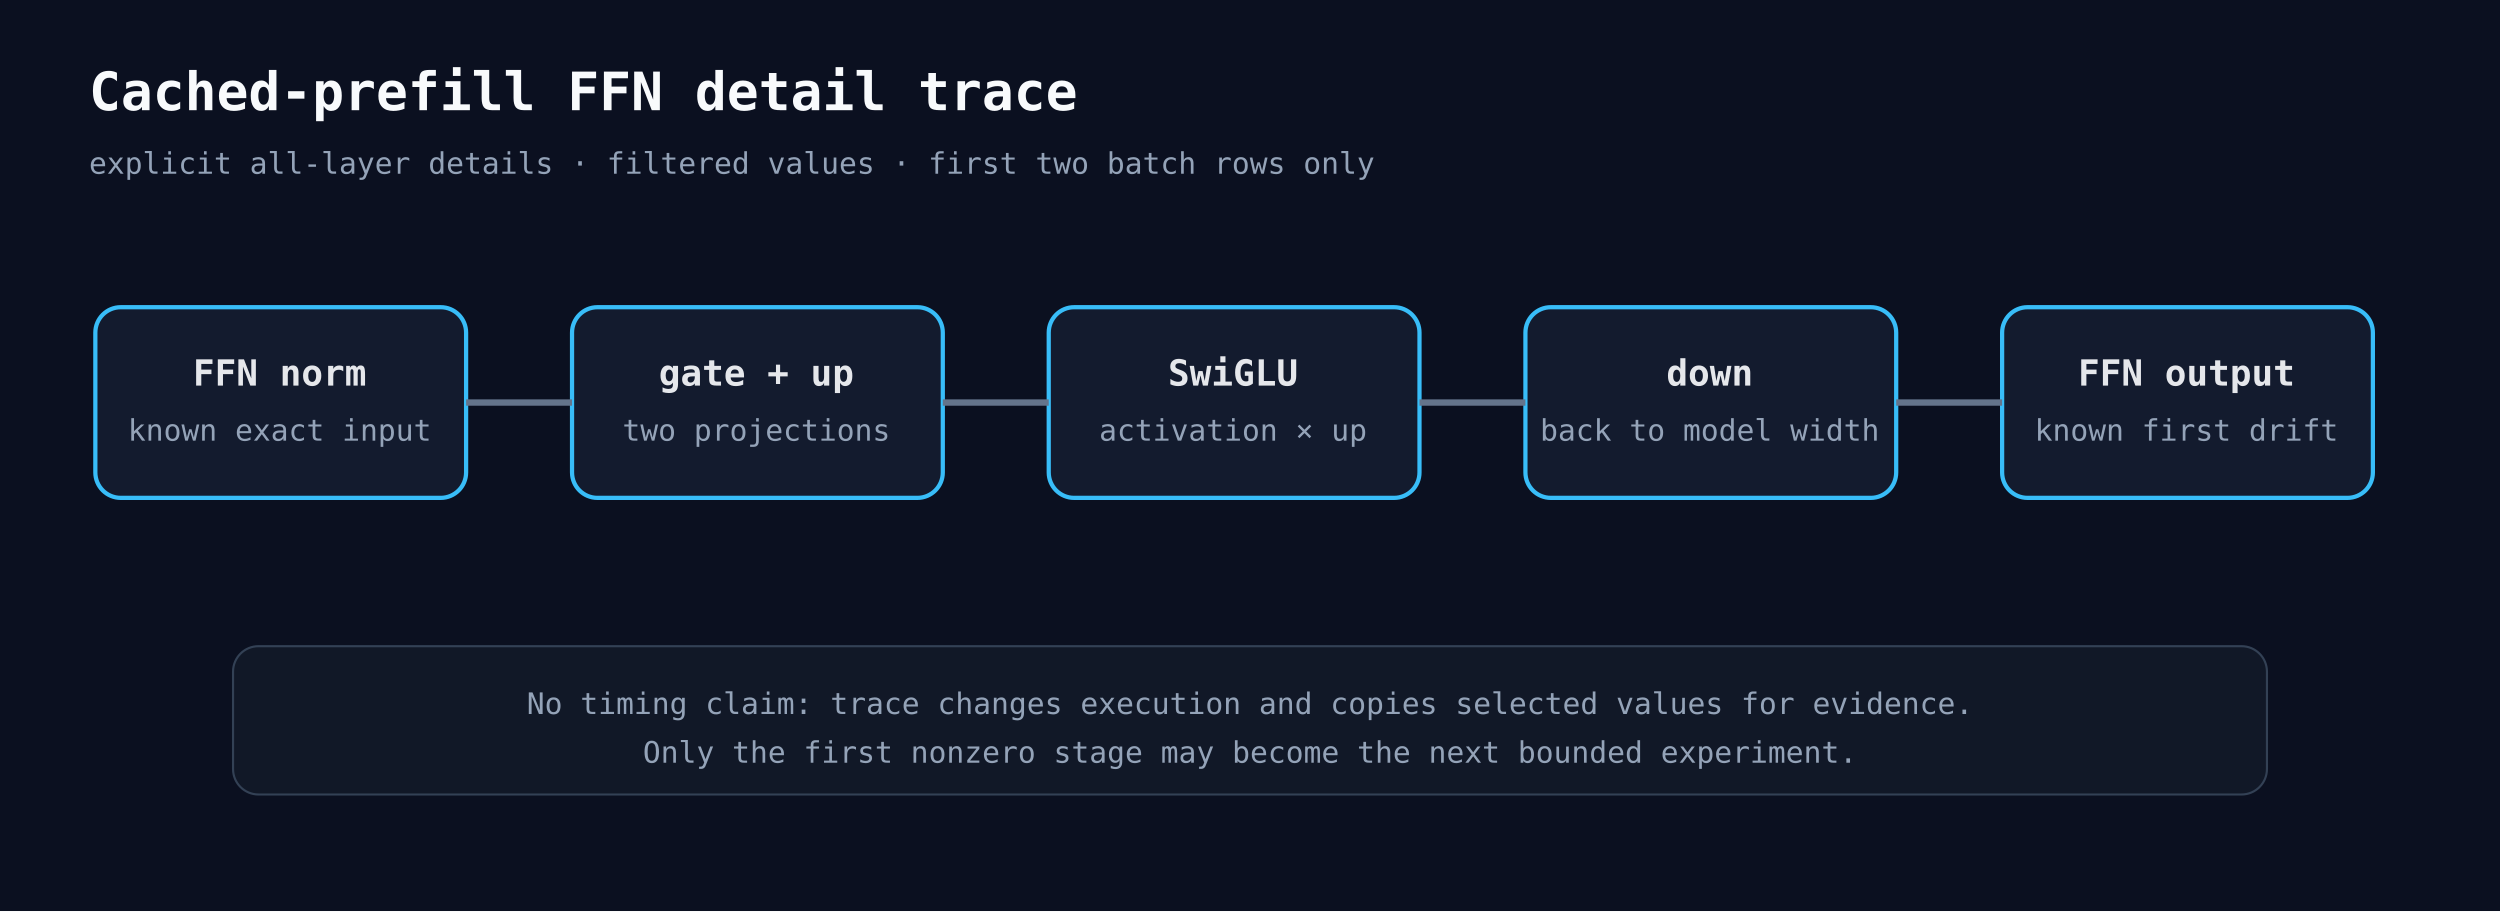
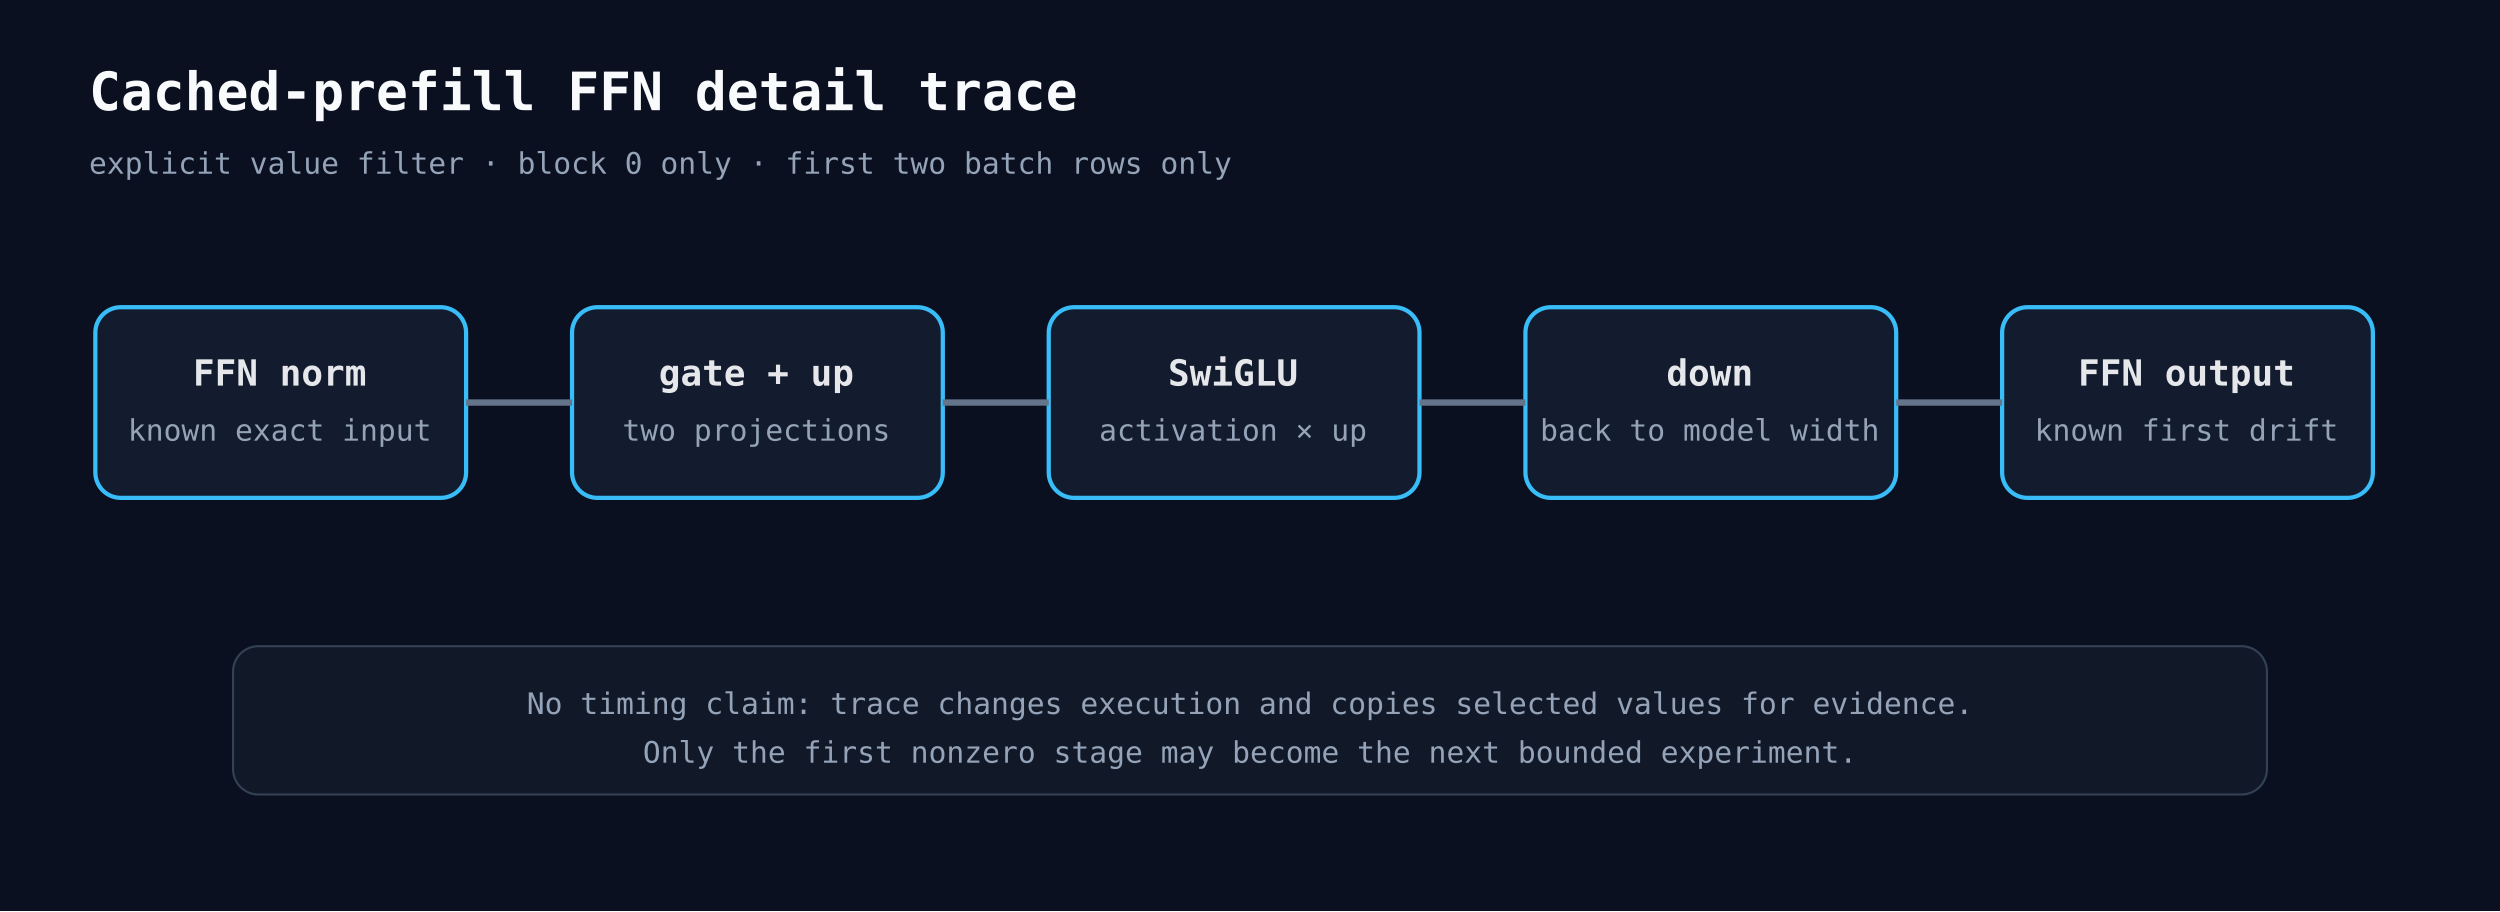
<svg xmlns="http://www.w3.org/2000/svg" width="1180" height="430" viewBox="0 0 1180 430">
  <rect width="1180" height="430" fill="#0b1020" />
  <style>.title{font:700 25px ui-monospace,monospace;fill:#f8fafc}.head{font:700 17px ui-monospace,monospace;fill:#e5e7eb}.small{font:14px ui-monospace,monospace;fill:#94a3b8}.box{fill:#131b2e;stroke:#38bdf8;stroke-width:2}</style>
  <text x="42" y="52" class="title">Cached-prefill FFN detail trace</text>
-   <text x="42" y="82" class="small">explicit all-layer details · filtered values · first two batch rows only</text>
+   <text x="42" y="82" class="small">explicit value filter · block 0 only · first two batch rows only</text>
  <g>
    <rect x="45" y="145" width="175" height="90" rx="12" class="box" />
    <text x="132" y="182" text-anchor="middle" class="head">FFN norm</text>
    <text x="132" y="208" text-anchor="middle" class="small">known exact input</text>
    <rect x="270" y="145" width="175" height="90" rx="12" class="box" />
    <text x="357" y="182" text-anchor="middle" class="head">gate + up</text>
    <text x="357" y="208" text-anchor="middle" class="small">two projections</text>
    <rect x="495" y="145" width="175" height="90" rx="12" class="box" />
    <text x="582" y="182" text-anchor="middle" class="head">SwiGLU</text>
    <text x="582" y="208" text-anchor="middle" class="small">activation × up</text>
    <rect x="720" y="145" width="175" height="90" rx="12" class="box" />
    <text x="807" y="182" text-anchor="middle" class="head">down</text>
    <text x="807" y="208" text-anchor="middle" class="small">back to model width</text>
    <rect x="945" y="145" width="175" height="90" rx="12" class="box" />
    <text x="1032" y="182" text-anchor="middle" class="head">FFN output</text>
    <text x="1032" y="208" text-anchor="middle" class="small">known first drift</text>
    <g stroke="#64748b" stroke-width="3">
      <path d="M220 190H270" />
      <path d="M445 190H495" />
      <path d="M670 190H720" />
      <path d="M895 190H945" />
    </g>
  </g>
  <rect x="110" y="305" width="960" height="70" rx="12" fill="#111827" stroke="#334155" />
  <text x="590" y="337" text-anchor="middle" class="small">No timing claim: trace changes execution and copies selected values for evidence.</text>
  <text x="590" y="360" text-anchor="middle" class="small">Only the first nonzero stage may become the next bounded experiment.</text>
</svg>
